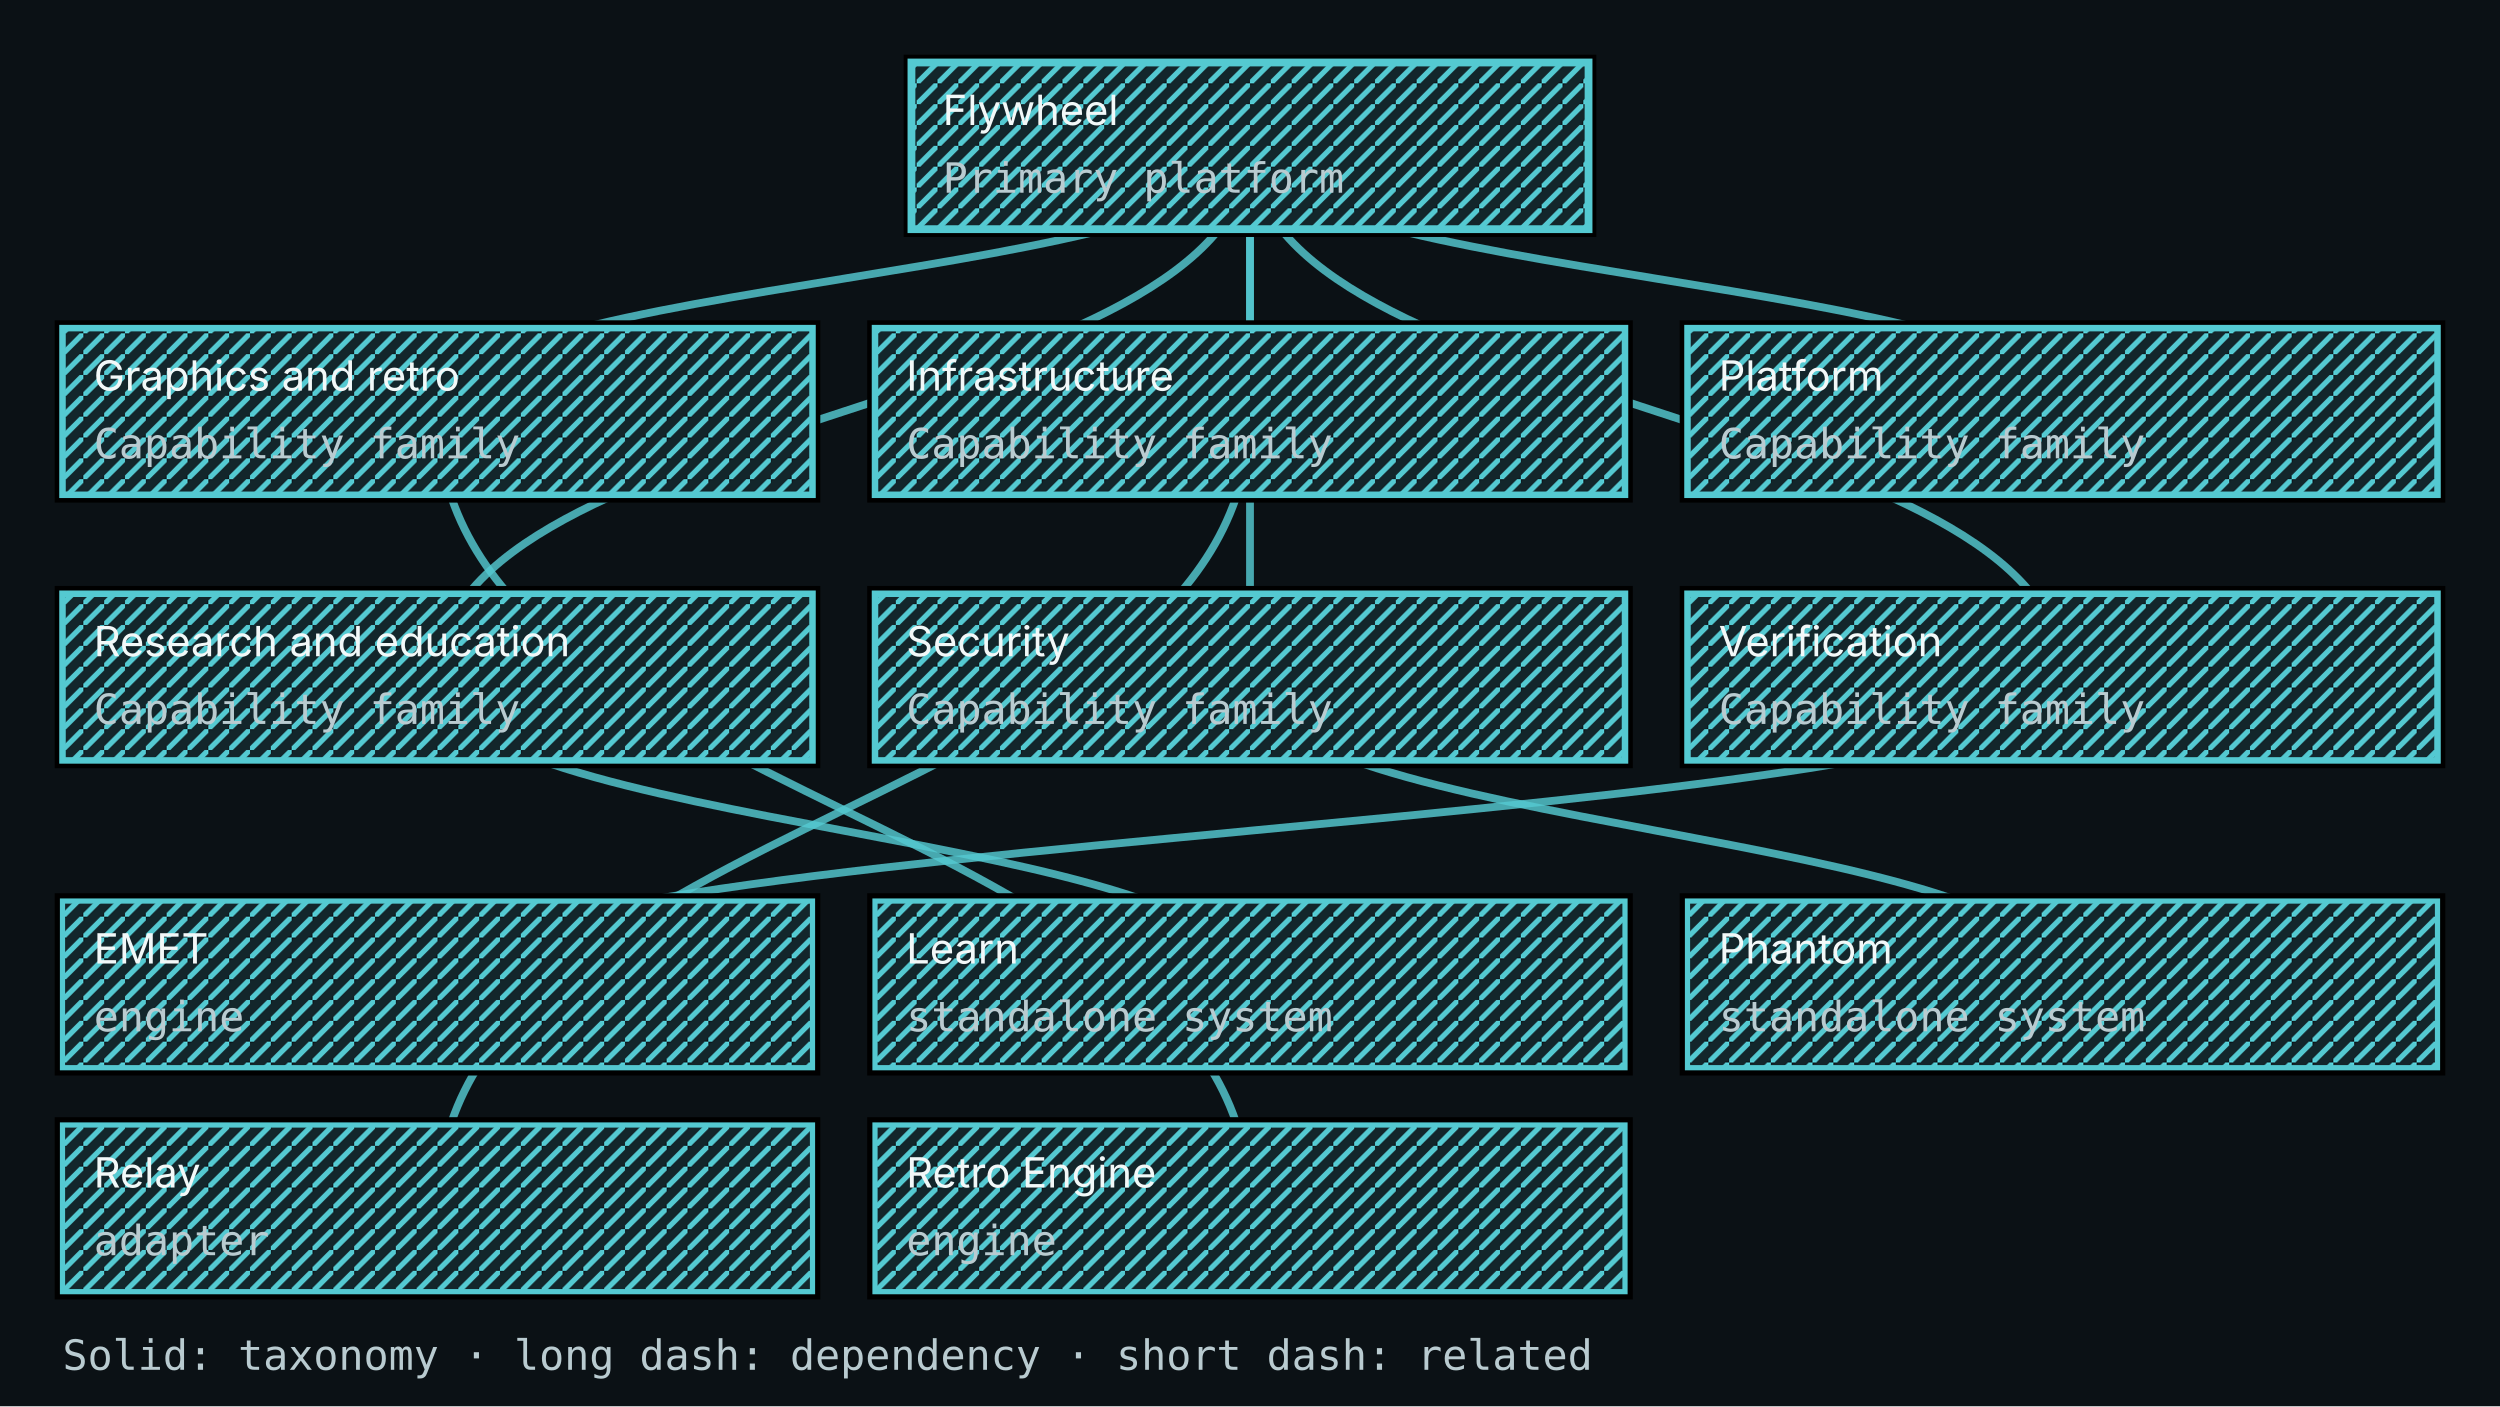
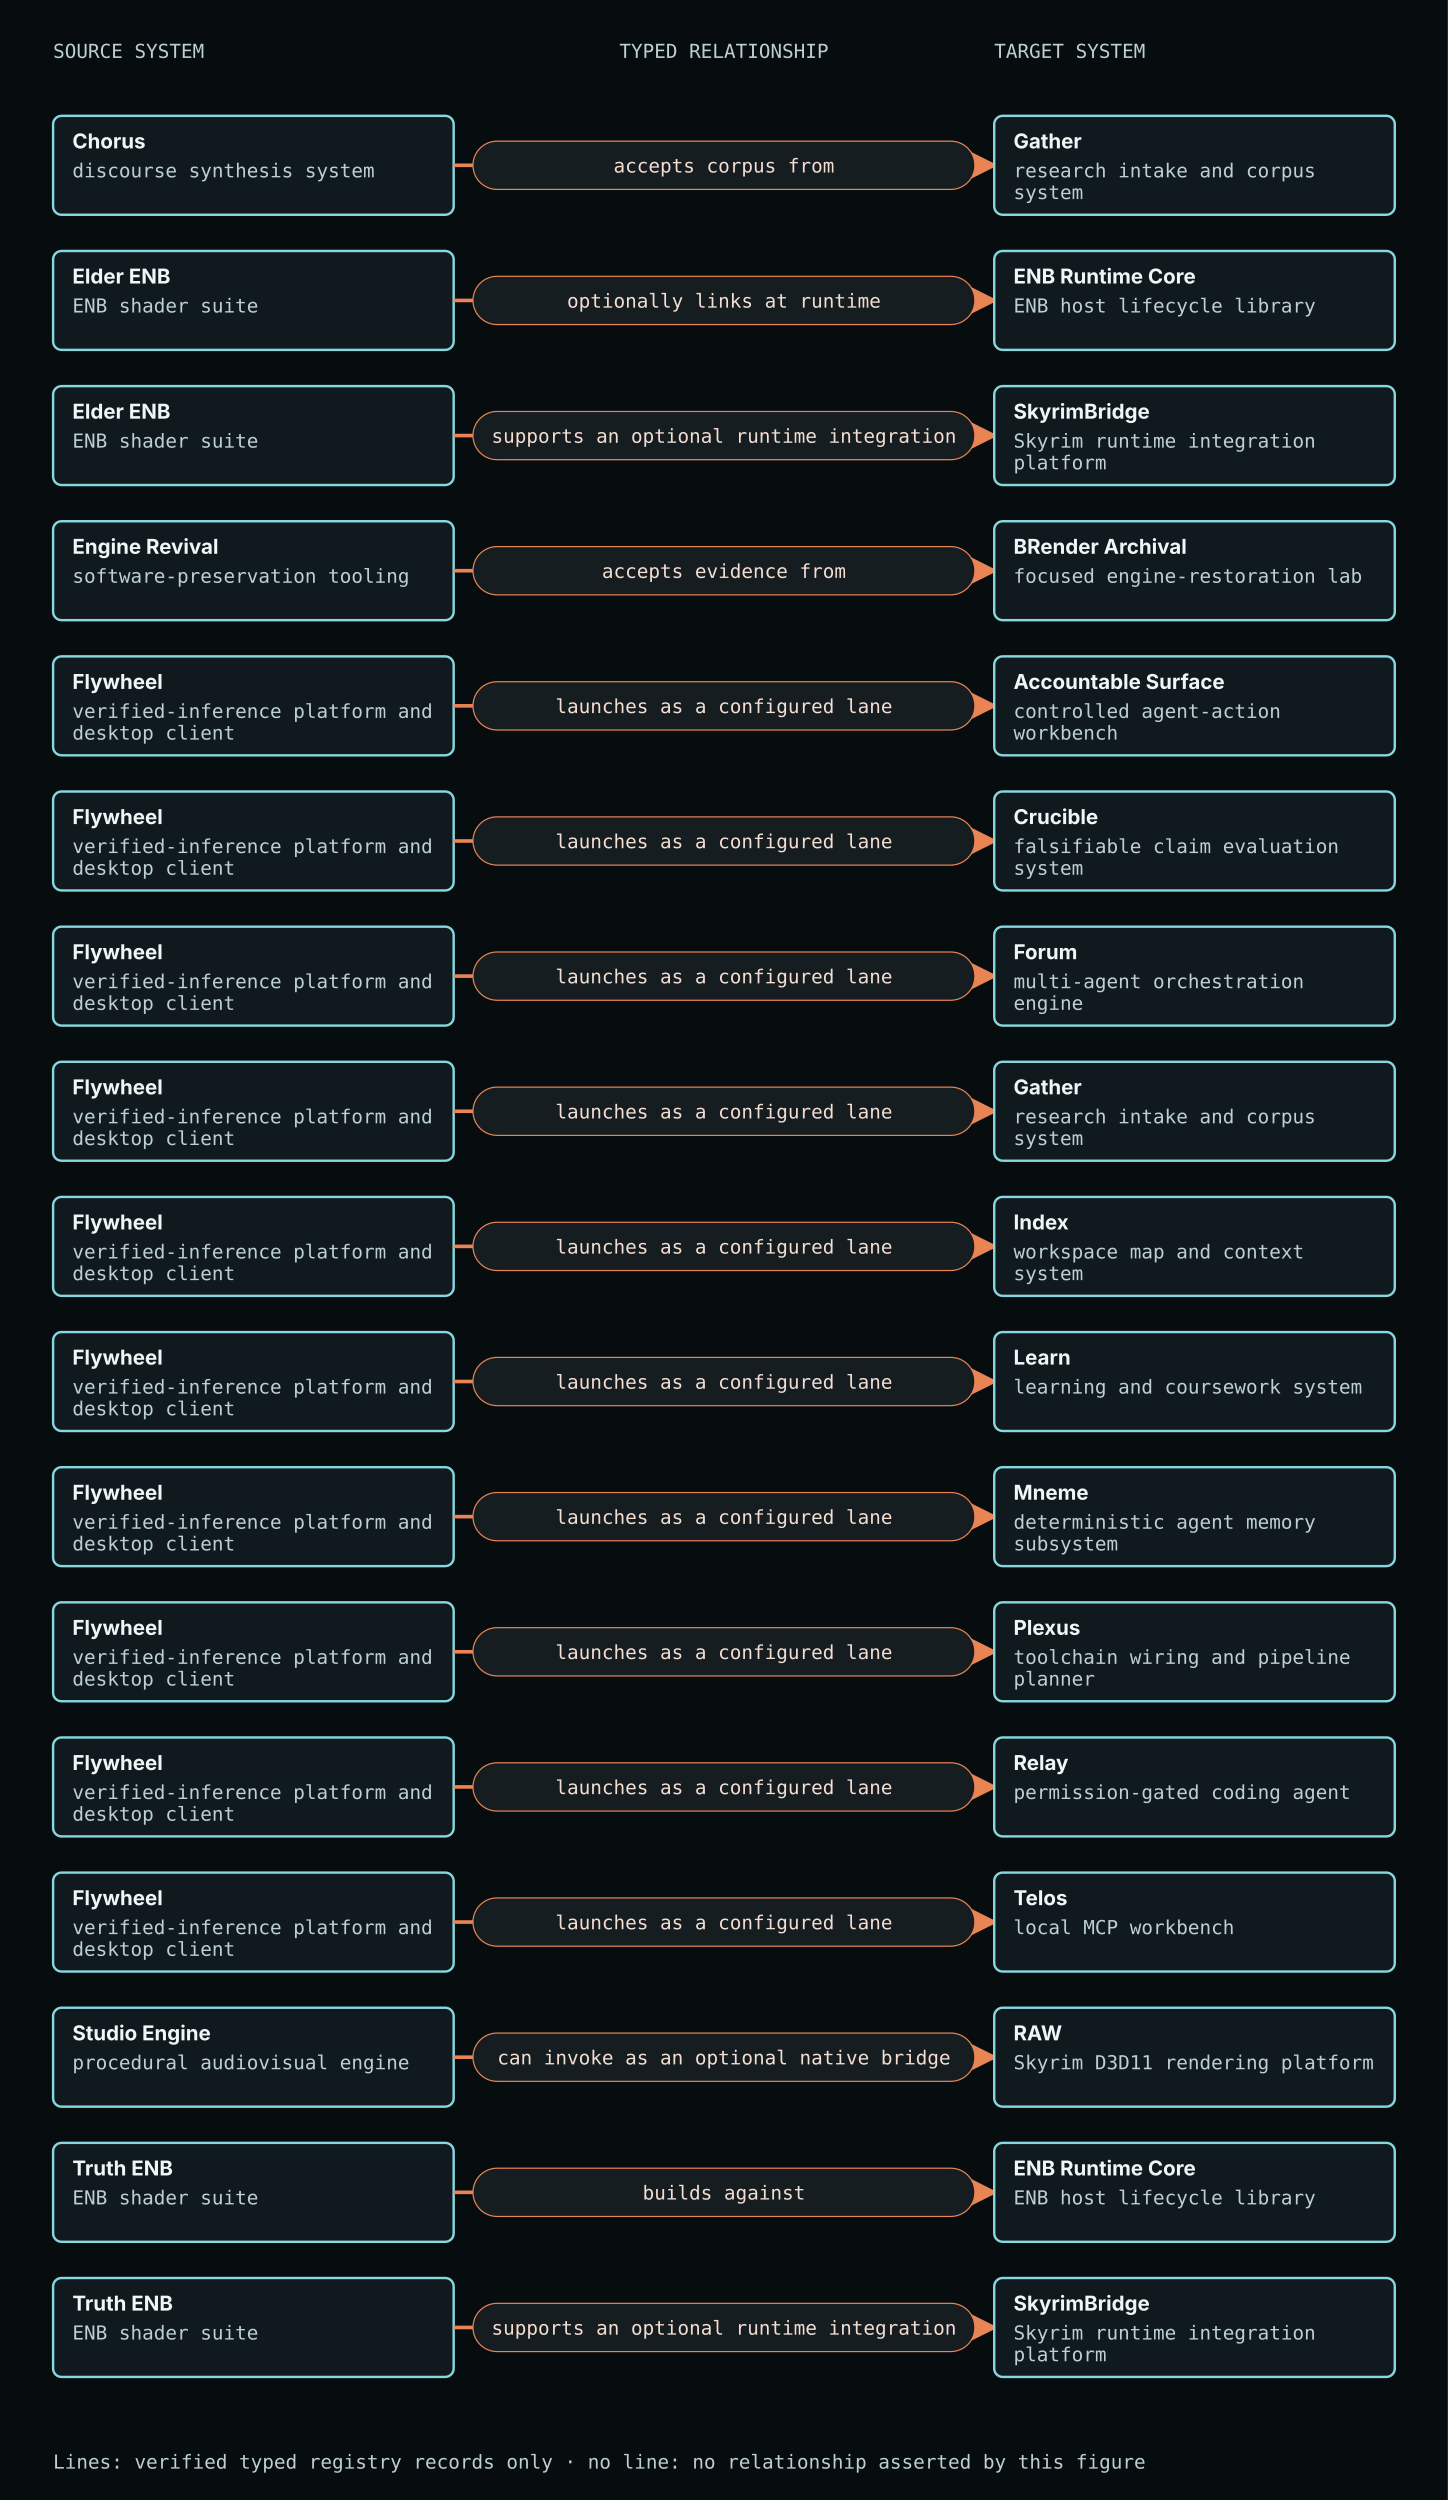
- <svg xmlns="http://www.w3.org/2000/svg" role="img" viewBox="0 0 960 540" aria-labelledby="system-capability-map-title system-capability-map-desc" data-figure-kind="relationship">
+ <svg xmlns="http://www.w3.org/2000/svg" role="img" width="1200" height="2072" viewBox="0 0 1200 2072" aria-labelledby="system-capability-map-title system-capability-map-desc" data-figure-kind="relationship">
  <defs>
-     <pattern id="system-capability-map-verified-pattern" width="8" height="8" patternUnits="userSpaceOnUse">
-       <rect width="8" height="8" fill="#13262b" />
-       <path d="M0 8L8 0" stroke="#54c9d1" stroke-width="2" />
-     </pattern>
-     <pattern id="system-capability-map-caution-pattern" width="10" height="10" patternUnits="userSpaceOnUse">
-       <rect width="10" height="10" fill="#291b18" />
-       <path d="M-2 10L10-2M4 12L12 4" stroke="#d47a5a" stroke-width="2" />
-     </pattern>
-     <pattern id="system-capability-map-unavailable-pattern" width="8" height="8" patternUnits="userSpaceOnUse">
-       <rect width="8" height="8" fill="#17252c" />
-       <circle cx="2" cy="2" r="1.2" fill="#9eb8bf" />
-     </pattern>
-     <marker id="system-capability-map-arrow" markerWidth="8" markerHeight="8" refX="7" refY="4" orient="auto" markerUnits="strokeWidth">
-       <path d="M0 0L8 4L0 8Z" fill="#9eb8bf" />
+     <marker id="system-capability-map-arrow" markerWidth="10" markerHeight="10" refX="9" refY="5" orient="auto">
+       <path d="M0 0L10 5L0 10Z" fill="#e98455" />
    </marker>
  </defs>
  <style>
-     text{font-family:"Hanken Grotesk",-apple-system,BlinkMacSystemFont,"Segoe UI",sans-serif;fill:#f2f8f8}
-     .mono{font-family:"Conso","JetBrains Mono",ui-monospace,"SFMono-Regular",monospace}
-     .muted{fill:#b9cbd0}.hairline{stroke:#36505a;stroke-width:1}.value{font-variant-numeric:tabular-nums}
-     [data-figure-point]:focus{outline:none}[data-figure-point]:focus-visible .focus-ring{stroke:#54c9d1;stroke-width:4;fill:none}
+     text{font-family:"Hanken Grotesk",-apple-system,BlinkMacSystemFont,"Segoe UI",sans-serif;fill:#eef6f6}
+     .mono{font-family:"Conso","JetBrains Mono",ui-monospace,"SFMono-Regular",monospace}.muted{fill:#bcd0d4}.relation-label{fill:#f4ddd1}
+     [data-figure-point]:focus{outline:none}[data-figure-point]:focus-visible .focus-ring{stroke:#f5f2e9;stroke-width:5}
  </style>
-   <rect width="960" height="540" fill="#0b1115" />
-   <path data-relationship-edge="true" data-edge-type="hierarchy" d="M168.00 158.00 C168.00 311.00 480.00 311.00 480.00 464.00" fill="none" stroke="#54c9d1" stroke-width="3" stroke-dasharray="none" marker-end="url(#system-capability-map-arrow)" opacity="0.82" aria-hidden="true" />
-   <path data-relationship-edge="true" data-edge-type="hierarchy" d="M480.00 158.00 C480.00 311.00 168.00 311.00 168.00 464.00" fill="none" stroke="#54c9d1" stroke-width="3" stroke-dasharray="none" marker-end="url(#system-capability-map-arrow)" opacity="0.82" aria-hidden="true" />
-   <path data-relationship-edge="true" data-edge-type="hierarchy" d="M168.00 260.00 C168.00 319.00 480.00 319.00 480.00 378.00" fill="none" stroke="#54c9d1" stroke-width="3" stroke-dasharray="none" marker-end="url(#system-capability-map-arrow)" opacity="0.82" aria-hidden="true" />
-   <path data-relationship-edge="true" data-edge-type="hierarchy" d="M480.00 260.00 C480.00 319.00 792.00 319.00 792.00 378.00" fill="none" stroke="#54c9d1" stroke-width="3" stroke-dasharray="none" marker-end="url(#system-capability-map-arrow)" opacity="0.82" aria-hidden="true" />
-   <path data-relationship-edge="true" data-edge-type="hierarchy" d="M792.00 260.00 C792.00 319.00 168.00 319.00 168.00 378.00" fill="none" stroke="#54c9d1" stroke-width="3" stroke-dasharray="none" marker-end="url(#system-capability-map-arrow)" opacity="0.82" aria-hidden="true" />
-   <path data-relationship-edge="true" data-edge-type="hierarchy" d="M480.00 56.00 C480.00 107.00 168.00 107.00 168.00 158.00" fill="none" stroke="#54c9d1" stroke-width="3" stroke-dasharray="none" marker-end="url(#system-capability-map-arrow)" opacity="0.82" aria-hidden="true" />
-   <path data-relationship-edge="true" data-edge-type="hierarchy" d="M480.00 56.00 C480.00 107.00 480.00 107.00 480.00 158.00" fill="none" stroke="#54c9d1" stroke-width="3" stroke-dasharray="none" marker-end="url(#system-capability-map-arrow)" opacity="0.82" aria-hidden="true" />
-   <path data-relationship-edge="true" data-edge-type="hierarchy" d="M480.00 56.00 C480.00 107.00 792.00 107.00 792.00 158.00" fill="none" stroke="#54c9d1" stroke-width="3" stroke-dasharray="none" marker-end="url(#system-capability-map-arrow)" opacity="0.82" aria-hidden="true" />
-   <path data-relationship-edge="true" data-edge-type="hierarchy" d="M480.00 56.00 C480.00 158.00 168.00 158.00 168.00 260.00" fill="none" stroke="#54c9d1" stroke-width="3" stroke-dasharray="none" marker-end="url(#system-capability-map-arrow)" opacity="0.82" aria-hidden="true" />
-   <path data-relationship-edge="true" data-edge-type="hierarchy" d="M480.00 56.00 C480.00 158.00 480.00 158.00 480.00 260.00" fill="none" stroke="#54c9d1" stroke-width="3" stroke-dasharray="none" marker-end="url(#system-capability-map-arrow)" opacity="0.82" aria-hidden="true" />
-   <path data-relationship-edge="true" data-edge-type="hierarchy" d="M480.00 56.00 C480.00 158.00 792.00 158.00 792.00 260.00" fill="none" stroke="#54c9d1" stroke-width="3" stroke-dasharray="none" marker-end="url(#system-capability-map-arrow)" opacity="0.82" aria-hidden="true" />
-   <g data-figure-point="true" data-figure-key="emet" data-status-label="engine" role="graphics-symbol" aria-label="EMET. engine." tabindex="-1">
-     <rect class="focus-ring" x="21" y="343" width="294" height="70" stroke="transparent" />
-     <rect x="24" y="346" width="288" height="64" fill="url(#system-capability-map-verified-pattern)" stroke="#54c9d1" stroke-width="2" stroke-dasharray="none" />
-     <text data-node-label="true" x="36" y="370" font-size="16">EMET</text>
-     <text data-node-label="true" x="36" y="396" class="mono muted" font-size="16">engine</text>
-   </g>
-   <g data-figure-point="true" data-figure-key="family:graphics-retro" data-status-label="Capability family" role="graphics-symbol" aria-label="Graphics and retro. Capability family." tabindex="-1">
-     <rect class="focus-ring" x="21" y="123" width="294" height="70" stroke="transparent" />
-     <rect x="24" y="126" width="288" height="64" fill="url(#system-capability-map-verified-pattern)" stroke="#54c9d1" stroke-width="2.5" stroke-dasharray="none" />
-     <text data-node-label="true" x="36" y="150" font-size="16">Graphics and retro</text>
-     <text data-node-label="true" x="36" y="176" class="mono muted" font-size="16">Capability family</text>
-   </g>
-   <g data-figure-point="true" data-figure-key="family:infrastructure" data-status-label="Capability family" role="graphics-symbol" aria-label="Infrastructure. Capability family." tabindex="-1">
-     <rect class="focus-ring" x="333" y="123" width="294" height="70" stroke="transparent" />
-     <rect x="336" y="126" width="288" height="64" fill="url(#system-capability-map-verified-pattern)" stroke="#54c9d1" stroke-width="2.5" stroke-dasharray="none" />
-     <text data-node-label="true" x="348" y="150" font-size="16">Infrastructure</text>
-     <text data-node-label="true" x="348" y="176" class="mono muted" font-size="16">Capability family</text>
-   </g>
-   <g data-figure-point="true" data-figure-key="family:platform" data-status-label="Capability family" role="graphics-symbol" aria-label="Platform. Capability family." tabindex="-1">
-     <rect class="focus-ring" x="645" y="123" width="294" height="70" stroke="transparent" />
-     <rect x="648" y="126" width="288" height="64" fill="url(#system-capability-map-verified-pattern)" stroke="#54c9d1" stroke-width="2.5" stroke-dasharray="none" />
-     <text data-node-label="true" x="660" y="150" font-size="16">Platform</text>
-     <text data-node-label="true" x="660" y="176" class="mono muted" font-size="16">Capability family</text>
-   </g>
-   <g data-figure-point="true" data-figure-key="family:research-education" data-status-label="Capability family" role="graphics-symbol" aria-label="Research and education. Capability family." tabindex="-1">
-     <rect class="focus-ring" x="21" y="225" width="294" height="70" stroke="transparent" />
-     <rect x="24" y="228" width="288" height="64" fill="url(#system-capability-map-verified-pattern)" stroke="#54c9d1" stroke-width="2.5" stroke-dasharray="none" />
-     <text data-node-label="true" x="36" y="252" font-size="16">Research and education</text>
-     <text data-node-label="true" x="36" y="278" class="mono muted" font-size="16">Capability family</text>
-   </g>
-   <g data-figure-point="true" data-figure-key="family:security" data-status-label="Capability family" role="graphics-symbol" aria-label="Security. Capability family." tabindex="-1">
-     <rect class="focus-ring" x="333" y="225" width="294" height="70" stroke="transparent" />
-     <rect x="336" y="228" width="288" height="64" fill="url(#system-capability-map-verified-pattern)" stroke="#54c9d1" stroke-width="2.5" stroke-dasharray="none" />
-     <text data-node-label="true" x="348" y="252" font-size="16">Security</text>
-     <text data-node-label="true" x="348" y="278" class="mono muted" font-size="16">Capability family</text>
-   </g>
-   <g data-figure-point="true" data-figure-key="family:verification" data-status-label="Capability family" role="graphics-symbol" aria-label="Verification. Capability family." tabindex="-1">
-     <rect class="focus-ring" x="645" y="225" width="294" height="70" stroke="transparent" />
-     <rect x="648" y="228" width="288" height="64" fill="url(#system-capability-map-verified-pattern)" stroke="#54c9d1" stroke-width="2.5" stroke-dasharray="none" />
-     <text data-node-label="true" x="660" y="252" font-size="16">Verification</text>
-     <text data-node-label="true" x="660" y="278" class="mono muted" font-size="16">Capability family</text>
-   </g>
-   <g data-figure-point="true" data-figure-key="flywheel" data-status-label="Primary platform" role="graphics-symbol" aria-label="Flywheel. Primary platform." tabindex="-1">
-     <rect class="focus-ring" x="347" y="21" width="266" height="70" stroke="transparent" />
-     <rect x="350" y="24" width="260" height="64" fill="url(#system-capability-map-verified-pattern)" stroke="#54c9d1" stroke-width="3" stroke-dasharray="none" />
-     <text data-node-label="true" x="362" y="48" font-size="16">Flywheel</text>
-     <text data-node-label="true" x="362" y="74" class="mono muted" font-size="16">Primary platform</text>
-   </g>
-   <g data-figure-point="true" data-figure-key="learn" data-status-label="standalone system" role="graphics-symbol" aria-label="Learn. standalone system." tabindex="-1">
-     <rect class="focus-ring" x="333" y="343" width="294" height="70" stroke="transparent" />
-     <rect x="336" y="346" width="288" height="64" fill="url(#system-capability-map-verified-pattern)" stroke="#54c9d1" stroke-width="2" stroke-dasharray="none" />
-     <text data-node-label="true" x="348" y="370" font-size="16">Learn</text>
-     <text data-node-label="true" x="348" y="396" class="mono muted" font-size="16">standalone system</text>
-   </g>
-   <g data-figure-point="true" data-figure-key="phantom" data-status-label="standalone system" role="graphics-symbol" aria-label="Phantom. standalone system." tabindex="-1">
-     <rect class="focus-ring" x="645" y="343" width="294" height="70" stroke="transparent" />
-     <rect x="648" y="346" width="288" height="64" fill="url(#system-capability-map-verified-pattern)" stroke="#54c9d1" stroke-width="2" stroke-dasharray="none" />
-     <text data-node-label="true" x="660" y="370" font-size="16">Phantom</text>
-     <text data-node-label="true" x="660" y="396" class="mono muted" font-size="16">standalone system</text>
-   </g>
-   <g data-figure-point="true" data-figure-key="relay" data-status-label="adapter" role="graphics-symbol" aria-label="Relay. adapter." tabindex="-1">
-     <rect class="focus-ring" x="21" y="429" width="294" height="70" stroke="transparent" />
-     <rect x="24" y="432" width="288" height="64" fill="url(#system-capability-map-verified-pattern)" stroke="#54c9d1" stroke-width="2" stroke-dasharray="none" />
-     <text data-node-label="true" x="36" y="456" font-size="16">Relay</text>
-     <text data-node-label="true" x="36" y="482" class="mono muted" font-size="16">adapter</text>
-   </g>
-   <g data-figure-point="true" data-figure-key="retro-engine" data-status-label="engine" role="graphics-symbol" aria-label="Retro Engine. engine." tabindex="-1">
-     <rect class="focus-ring" x="333" y="429" width="294" height="70" stroke="transparent" />
-     <rect x="336" y="432" width="288" height="64" fill="url(#system-capability-map-verified-pattern)" stroke="#54c9d1" stroke-width="2" stroke-dasharray="none" />
-     <text data-node-label="true" x="348" y="456" font-size="16">Retro Engine</text>
-     <text data-node-label="true" x="348" y="482" class="mono muted" font-size="16">engine</text>
-   </g>
-   <text x="24" y="526" class="mono muted" font-size="16">Solid: taxonomy · long dash: dependency · short dash: related</text>
+   <rect width="1200" height="2072" fill="#070c0f" />
+   <text x="44" y="48" class="mono muted" font-size="16">SOURCE SYSTEM</text>
+   <text x="600" y="48" text-anchor="middle" class="mono muted" font-size="16">TYPED RELATIONSHIP</text>
+   <text x="824" y="48" class="mono muted" font-size="16">TARGET SYSTEM</text>
+   <g data-figure-point="true" data-figure-key="chorus" data-node-instance="source-0" role="graphics-symbol" aria-label="Chorus. discourse synthesis system." tabindex="0">
+     <rect class="focus-ring" x="40" y="92" width="340" height="90" rx="10" fill="none" stroke="transparent" />
+     <rect x="44" y="96" width="332" height="82" rx="7" fill="#10191e" stroke="#87d7df" stroke-width="2" />
+     <text x="60" y="123" font-size="17" font-weight="700">Chorus</text>
+     <text x="60" y="147" class="mono muted" font-size="16">discourse synthesis system</text>
+   </g>
+   <path data-relationship-edge="true" data-edge-type="accepts-corpus-from" d="M376 137 H824" fill="none" stroke="#e98455" stroke-width="3" marker-end="url(#system-capability-map-arrow)">
+     </path>
+   <rect x="392" y="117" width="416" height="40" rx="20" fill="#151d21" stroke="#e98455" />
+   <text x="600" y="143" text-anchor="middle" class="mono relation-label" font-size="16">accepts corpus from</text>
+   <g data-figure-point="true" data-figure-key="gather" data-node-instance="target-0" role="graphics-symbol" aria-label="Gather. research intake and corpus system." tabindex="0">
+     <rect class="focus-ring" x="820" y="92" width="340" height="90" rx="10" fill="none" stroke="transparent" />
+     <rect x="824" y="96" width="332" height="82" rx="7" fill="#10191e" stroke="#87d7df" stroke-width="2" />
+     <text x="840" y="123" font-size="17" font-weight="700">Gather</text>
+     <text x="840" y="147" class="mono muted" font-size="16">research intake and corpus</text>
+     <text x="840" y="165" class="mono muted" font-size="16">system</text>
+   </g>
+   <g data-figure-point="true" data-figure-key="elder-enb" data-node-instance="source-1" role="graphics-symbol" aria-label="Elder ENB. ENB shader suite." tabindex="0">
+     <rect class="focus-ring" x="40" y="204" width="340" height="90" rx="10" fill="none" stroke="transparent" />
+     <rect x="44" y="208" width="332" height="82" rx="7" fill="#10191e" stroke="#87d7df" stroke-width="2" />
+     <text x="60" y="235" font-size="17" font-weight="700">Elder ENB</text>
+     <text x="60" y="259" class="mono muted" font-size="16">ENB shader suite</text>
+   </g>
+   <path data-relationship-edge="true" data-edge-type="optional-native-runtime-dependency" d="M376 249 H824" fill="none" stroke="#e98455" stroke-width="3" marker-end="url(#system-capability-map-arrow)">
+     </path>
+   <rect x="392" y="229" width="416" height="40" rx="20" fill="#151d21" stroke="#e98455" />
+   <text x="600" y="255" text-anchor="middle" class="mono relation-label" font-size="16">optionally links at runtime</text>
+   <g data-figure-point="true" data-figure-key="enb-runtime-core" data-node-instance="target-1" role="graphics-symbol" aria-label="ENB Runtime Core. ENB host lifecycle library." tabindex="0">
+     <rect class="focus-ring" x="820" y="204" width="340" height="90" rx="10" fill="none" stroke="transparent" />
+     <rect x="824" y="208" width="332" height="82" rx="7" fill="#10191e" stroke="#87d7df" stroke-width="2" />
+     <text x="840" y="235" font-size="17" font-weight="700">ENB Runtime Core</text>
+     <text x="840" y="259" class="mono muted" font-size="16">ENB host lifecycle library</text>
+   </g>
+   <g data-figure-point="true" data-figure-key="elder-enb" data-node-instance="source-2" role="graphics-symbol" aria-label="Elder ENB. ENB shader suite." tabindex="0">
+     <rect class="focus-ring" x="40" y="316" width="340" height="90" rx="10" fill="none" stroke="transparent" />
+     <rect x="44" y="320" width="332" height="82" rx="7" fill="#10191e" stroke="#87d7df" stroke-width="2" />
+     <text x="60" y="347" font-size="17" font-weight="700">Elder ENB</text>
+     <text x="60" y="371" class="mono muted" font-size="16">ENB shader suite</text>
+   </g>
+   <path data-relationship-edge="true" data-edge-type="optional-runtime-integration" d="M376 361 H824" fill="none" stroke="#e98455" stroke-width="3" marker-end="url(#system-capability-map-arrow)">
+     </path>
+   <rect x="392" y="341" width="416" height="40" rx="20" fill="#151d21" stroke="#e98455" />
+   <text x="600" y="367" text-anchor="middle" class="mono relation-label" font-size="16">supports an optional runtime integration</text>
+   <g data-figure-point="true" data-figure-key="skyrimbridge" data-node-instance="target-2" role="graphics-symbol" aria-label="SkyrimBridge. Skyrim runtime integration platform." tabindex="0">
+     <rect class="focus-ring" x="820" y="316" width="340" height="90" rx="10" fill="none" stroke="transparent" />
+     <rect x="824" y="320" width="332" height="82" rx="7" fill="#10191e" stroke="#87d7df" stroke-width="2" />
+     <text x="840" y="347" font-size="17" font-weight="700">SkyrimBridge</text>
+     <text x="840" y="371" class="mono muted" font-size="16">Skyrim runtime integration</text>
+     <text x="840" y="389" class="mono muted" font-size="16">platform</text>
+   </g>
+   <g data-figure-point="true" data-figure-key="engine-revival" data-node-instance="source-3" role="graphics-symbol" aria-label="Engine Revival. software-preservation tooling." tabindex="0">
+     <rect class="focus-ring" x="40" y="428" width="340" height="90" rx="10" fill="none" stroke="transparent" />
+     <rect x="44" y="432" width="332" height="82" rx="7" fill="#10191e" stroke="#87d7df" stroke-width="2" />
+     <text x="60" y="459" font-size="17" font-weight="700">Engine Revival</text>
+     <text x="60" y="483" class="mono muted" font-size="16">software-preservation tooling</text>
+   </g>
+   <path data-relationship-edge="true" data-edge-type="accepts-evidence-from" d="M376 473 H824" fill="none" stroke="#e98455" stroke-width="3" marker-end="url(#system-capability-map-arrow)">
+     </path>
+   <rect x="392" y="453" width="416" height="40" rx="20" fill="#151d21" stroke="#e98455" />
+   <text x="600" y="479" text-anchor="middle" class="mono relation-label" font-size="16">accepts evidence from</text>
+   <g data-figure-point="true" data-figure-key="brender-archival" data-node-instance="target-3" role="graphics-symbol" aria-label="BRender Archival. focused engine-restoration lab." tabindex="0">
+     <rect class="focus-ring" x="820" y="428" width="340" height="90" rx="10" fill="none" stroke="transparent" />
+     <rect x="824" y="432" width="332" height="82" rx="7" fill="#10191e" stroke="#87d7df" stroke-width="2" />
+     <text x="840" y="459" font-size="17" font-weight="700">BRender Archival</text>
+     <text x="840" y="483" class="mono muted" font-size="16">focused engine-restoration lab</text>
+   </g>
+   <g data-figure-point="true" data-figure-key="flywheel" data-node-instance="source-4" role="graphics-symbol" aria-label="Flywheel. verified-inference platform and desktop client." tabindex="0">
+     <rect class="focus-ring" x="40" y="540" width="340" height="90" rx="10" fill="none" stroke="transparent" />
+     <rect x="44" y="544" width="332" height="82" rx="7" fill="#10191e" stroke="#87d7df" stroke-width="2" />
+     <text x="60" y="571" font-size="17" font-weight="700">Flywheel</text>
+     <text x="60" y="595" class="mono muted" font-size="16">verified-inference platform and</text>
+     <text x="60" y="613" class="mono muted" font-size="16">desktop client</text>
+   </g>
+   <path data-relationship-edge="true" data-edge-type="integrates-lane" d="M376 585 H824" fill="none" stroke="#e98455" stroke-width="3" marker-end="url(#system-capability-map-arrow)">
+     </path>
+   <rect x="392" y="565" width="416" height="40" rx="20" fill="#151d21" stroke="#e98455" />
+   <text x="600" y="591" text-anchor="middle" class="mono relation-label" font-size="16">launches as a configured lane</text>
+   <g data-figure-point="true" data-figure-key="accountable-surface" data-node-instance="target-4" role="graphics-symbol" aria-label="Accountable Surface. controlled agent-action workbench." tabindex="0">
+     <rect class="focus-ring" x="820" y="540" width="340" height="90" rx="10" fill="none" stroke="transparent" />
+     <rect x="824" y="544" width="332" height="82" rx="7" fill="#10191e" stroke="#87d7df" stroke-width="2" />
+     <text x="840" y="571" font-size="17" font-weight="700">Accountable Surface</text>
+     <text x="840" y="595" class="mono muted" font-size="16">controlled agent-action</text>
+     <text x="840" y="613" class="mono muted" font-size="16">workbench</text>
+   </g>
+   <g data-figure-point="true" data-figure-key="flywheel" data-node-instance="source-5" role="graphics-symbol" aria-label="Flywheel. verified-inference platform and desktop client." tabindex="0">
+     <rect class="focus-ring" x="40" y="652" width="340" height="90" rx="10" fill="none" stroke="transparent" />
+     <rect x="44" y="656" width="332" height="82" rx="7" fill="#10191e" stroke="#87d7df" stroke-width="2" />
+     <text x="60" y="683" font-size="17" font-weight="700">Flywheel</text>
+     <text x="60" y="707" class="mono muted" font-size="16">verified-inference platform and</text>
+     <text x="60" y="725" class="mono muted" font-size="16">desktop client</text>
+   </g>
+   <path data-relationship-edge="true" data-edge-type="integrates-lane" d="M376 697 H824" fill="none" stroke="#e98455" stroke-width="3" marker-end="url(#system-capability-map-arrow)">
+     </path>
+   <rect x="392" y="677" width="416" height="40" rx="20" fill="#151d21" stroke="#e98455" />
+   <text x="600" y="703" text-anchor="middle" class="mono relation-label" font-size="16">launches as a configured lane</text>
+   <g data-figure-point="true" data-figure-key="crucible" data-node-instance="target-5" role="graphics-symbol" aria-label="Crucible. falsifiable claim evaluation system." tabindex="0">
+     <rect class="focus-ring" x="820" y="652" width="340" height="90" rx="10" fill="none" stroke="transparent" />
+     <rect x="824" y="656" width="332" height="82" rx="7" fill="#10191e" stroke="#87d7df" stroke-width="2" />
+     <text x="840" y="683" font-size="17" font-weight="700">Crucible</text>
+     <text x="840" y="707" class="mono muted" font-size="16">falsifiable claim evaluation</text>
+     <text x="840" y="725" class="mono muted" font-size="16">system</text>
+   </g>
+   <g data-figure-point="true" data-figure-key="flywheel" data-node-instance="source-6" role="graphics-symbol" aria-label="Flywheel. verified-inference platform and desktop client." tabindex="0">
+     <rect class="focus-ring" x="40" y="764" width="340" height="90" rx="10" fill="none" stroke="transparent" />
+     <rect x="44" y="768" width="332" height="82" rx="7" fill="#10191e" stroke="#87d7df" stroke-width="2" />
+     <text x="60" y="795" font-size="17" font-weight="700">Flywheel</text>
+     <text x="60" y="819" class="mono muted" font-size="16">verified-inference platform and</text>
+     <text x="60" y="837" class="mono muted" font-size="16">desktop client</text>
+   </g>
+   <path data-relationship-edge="true" data-edge-type="integrates-lane" d="M376 809 H824" fill="none" stroke="#e98455" stroke-width="3" marker-end="url(#system-capability-map-arrow)">
+     </path>
+   <rect x="392" y="789" width="416" height="40" rx="20" fill="#151d21" stroke="#e98455" />
+   <text x="600" y="815" text-anchor="middle" class="mono relation-label" font-size="16">launches as a configured lane</text>
+   <g data-figure-point="true" data-figure-key="forum" data-node-instance="target-6" role="graphics-symbol" aria-label="Forum. multi-agent orchestration engine." tabindex="0">
+     <rect class="focus-ring" x="820" y="764" width="340" height="90" rx="10" fill="none" stroke="transparent" />
+     <rect x="824" y="768" width="332" height="82" rx="7" fill="#10191e" stroke="#87d7df" stroke-width="2" />
+     <text x="840" y="795" font-size="17" font-weight="700">Forum</text>
+     <text x="840" y="819" class="mono muted" font-size="16">multi-agent orchestration</text>
+     <text x="840" y="837" class="mono muted" font-size="16">engine</text>
+   </g>
+   <g data-figure-point="true" data-figure-key="flywheel" data-node-instance="source-7" role="graphics-symbol" aria-label="Flywheel. verified-inference platform and desktop client." tabindex="0">
+     <rect class="focus-ring" x="40" y="876" width="340" height="90" rx="10" fill="none" stroke="transparent" />
+     <rect x="44" y="880" width="332" height="82" rx="7" fill="#10191e" stroke="#87d7df" stroke-width="2" />
+     <text x="60" y="907" font-size="17" font-weight="700">Flywheel</text>
+     <text x="60" y="931" class="mono muted" font-size="16">verified-inference platform and</text>
+     <text x="60" y="949" class="mono muted" font-size="16">desktop client</text>
+   </g>
+   <path data-relationship-edge="true" data-edge-type="integrates-lane" d="M376 921 H824" fill="none" stroke="#e98455" stroke-width="3" marker-end="url(#system-capability-map-arrow)">
+     </path>
+   <rect x="392" y="901" width="416" height="40" rx="20" fill="#151d21" stroke="#e98455" />
+   <text x="600" y="927" text-anchor="middle" class="mono relation-label" font-size="16">launches as a configured lane</text>
+   <g data-figure-point="true" data-figure-key="gather" data-node-instance="target-7" role="graphics-symbol" aria-label="Gather. research intake and corpus system." tabindex="0">
+     <rect class="focus-ring" x="820" y="876" width="340" height="90" rx="10" fill="none" stroke="transparent" />
+     <rect x="824" y="880" width="332" height="82" rx="7" fill="#10191e" stroke="#87d7df" stroke-width="2" />
+     <text x="840" y="907" font-size="17" font-weight="700">Gather</text>
+     <text x="840" y="931" class="mono muted" font-size="16">research intake and corpus</text>
+     <text x="840" y="949" class="mono muted" font-size="16">system</text>
+   </g>
+   <g data-figure-point="true" data-figure-key="flywheel" data-node-instance="source-8" role="graphics-symbol" aria-label="Flywheel. verified-inference platform and desktop client." tabindex="0">
+     <rect class="focus-ring" x="40" y="988" width="340" height="90" rx="10" fill="none" stroke="transparent" />
+     <rect x="44" y="992" width="332" height="82" rx="7" fill="#10191e" stroke="#87d7df" stroke-width="2" />
+     <text x="60" y="1019" font-size="17" font-weight="700">Flywheel</text>
+     <text x="60" y="1043" class="mono muted" font-size="16">verified-inference platform and</text>
+     <text x="60" y="1061" class="mono muted" font-size="16">desktop client</text>
+   </g>
+   <path data-relationship-edge="true" data-edge-type="integrates-lane" d="M376 1033 H824" fill="none" stroke="#e98455" stroke-width="3" marker-end="url(#system-capability-map-arrow)">
+     </path>
+   <rect x="392" y="1013" width="416" height="40" rx="20" fill="#151d21" stroke="#e98455" />
+   <text x="600" y="1039" text-anchor="middle" class="mono relation-label" font-size="16">launches as a configured lane</text>
+   <g data-figure-point="true" data-figure-key="index" data-node-instance="target-8" role="graphics-symbol" aria-label="Index. workspace map and context system." tabindex="0">
+     <rect class="focus-ring" x="820" y="988" width="340" height="90" rx="10" fill="none" stroke="transparent" />
+     <rect x="824" y="992" width="332" height="82" rx="7" fill="#10191e" stroke="#87d7df" stroke-width="2" />
+     <text x="840" y="1019" font-size="17" font-weight="700">Index</text>
+     <text x="840" y="1043" class="mono muted" font-size="16">workspace map and context</text>
+     <text x="840" y="1061" class="mono muted" font-size="16">system</text>
+   </g>
+   <g data-figure-point="true" data-figure-key="flywheel" data-node-instance="source-9" role="graphics-symbol" aria-label="Flywheel. verified-inference platform and desktop client." tabindex="0">
+     <rect class="focus-ring" x="40" y="1100" width="340" height="90" rx="10" fill="none" stroke="transparent" />
+     <rect x="44" y="1104" width="332" height="82" rx="7" fill="#10191e" stroke="#87d7df" stroke-width="2" />
+     <text x="60" y="1131" font-size="17" font-weight="700">Flywheel</text>
+     <text x="60" y="1155" class="mono muted" font-size="16">verified-inference platform and</text>
+     <text x="60" y="1173" class="mono muted" font-size="16">desktop client</text>
+   </g>
+   <path data-relationship-edge="true" data-edge-type="integrates-lane" d="M376 1145 H824" fill="none" stroke="#e98455" stroke-width="3" marker-end="url(#system-capability-map-arrow)">
+     </path>
+   <rect x="392" y="1125" width="416" height="40" rx="20" fill="#151d21" stroke="#e98455" />
+   <text x="600" y="1151" text-anchor="middle" class="mono relation-label" font-size="16">launches as a configured lane</text>
+   <g data-figure-point="true" data-figure-key="learn" data-node-instance="target-9" role="graphics-symbol" aria-label="Learn. learning and coursework system." tabindex="0">
+     <rect class="focus-ring" x="820" y="1100" width="340" height="90" rx="10" fill="none" stroke="transparent" />
+     <rect x="824" y="1104" width="332" height="82" rx="7" fill="#10191e" stroke="#87d7df" stroke-width="2" />
+     <text x="840" y="1131" font-size="17" font-weight="700">Learn</text>
+     <text x="840" y="1155" class="mono muted" font-size="16">learning and coursework system</text>
+   </g>
+   <g data-figure-point="true" data-figure-key="flywheel" data-node-instance="source-10" role="graphics-symbol" aria-label="Flywheel. verified-inference platform and desktop client." tabindex="0">
+     <rect class="focus-ring" x="40" y="1212" width="340" height="90" rx="10" fill="none" stroke="transparent" />
+     <rect x="44" y="1216" width="332" height="82" rx="7" fill="#10191e" stroke="#87d7df" stroke-width="2" />
+     <text x="60" y="1243" font-size="17" font-weight="700">Flywheel</text>
+     <text x="60" y="1267" class="mono muted" font-size="16">verified-inference platform and</text>
+     <text x="60" y="1285" class="mono muted" font-size="16">desktop client</text>
+   </g>
+   <path data-relationship-edge="true" data-edge-type="integrates-lane" d="M376 1257 H824" fill="none" stroke="#e98455" stroke-width="3" marker-end="url(#system-capability-map-arrow)">
+     </path>
+   <rect x="392" y="1237" width="416" height="40" rx="20" fill="#151d21" stroke="#e98455" />
+   <text x="600" y="1263" text-anchor="middle" class="mono relation-label" font-size="16">launches as a configured lane</text>
+   <g data-figure-point="true" data-figure-key="mneme" data-node-instance="target-10" role="graphics-symbol" aria-label="Mneme. deterministic agent memory subsystem." tabindex="0">
+     <rect class="focus-ring" x="820" y="1212" width="340" height="90" rx="10" fill="none" stroke="transparent" />
+     <rect x="824" y="1216" width="332" height="82" rx="7" fill="#10191e" stroke="#87d7df" stroke-width="2" />
+     <text x="840" y="1243" font-size="17" font-weight="700">Mneme</text>
+     <text x="840" y="1267" class="mono muted" font-size="16">deterministic agent memory</text>
+     <text x="840" y="1285" class="mono muted" font-size="16">subsystem</text>
+   </g>
+   <g data-figure-point="true" data-figure-key="flywheel" data-node-instance="source-11" role="graphics-symbol" aria-label="Flywheel. verified-inference platform and desktop client." tabindex="0">
+     <rect class="focus-ring" x="40" y="1324" width="340" height="90" rx="10" fill="none" stroke="transparent" />
+     <rect x="44" y="1328" width="332" height="82" rx="7" fill="#10191e" stroke="#87d7df" stroke-width="2" />
+     <text x="60" y="1355" font-size="17" font-weight="700">Flywheel</text>
+     <text x="60" y="1379" class="mono muted" font-size="16">verified-inference platform and</text>
+     <text x="60" y="1397" class="mono muted" font-size="16">desktop client</text>
+   </g>
+   <path data-relationship-edge="true" data-edge-type="integrates-lane" d="M376 1369 H824" fill="none" stroke="#e98455" stroke-width="3" marker-end="url(#system-capability-map-arrow)">
+     </path>
+   <rect x="392" y="1349" width="416" height="40" rx="20" fill="#151d21" stroke="#e98455" />
+   <text x="600" y="1375" text-anchor="middle" class="mono relation-label" font-size="16">launches as a configured lane</text>
+   <g data-figure-point="true" data-figure-key="plexus" data-node-instance="target-11" role="graphics-symbol" aria-label="Plexus. toolchain wiring and pipeline planner." tabindex="0">
+     <rect class="focus-ring" x="820" y="1324" width="340" height="90" rx="10" fill="none" stroke="transparent" />
+     <rect x="824" y="1328" width="332" height="82" rx="7" fill="#10191e" stroke="#87d7df" stroke-width="2" />
+     <text x="840" y="1355" font-size="17" font-weight="700">Plexus</text>
+     <text x="840" y="1379" class="mono muted" font-size="16">toolchain wiring and pipeline</text>
+     <text x="840" y="1397" class="mono muted" font-size="16">planner</text>
+   </g>
+   <g data-figure-point="true" data-figure-key="flywheel" data-node-instance="source-12" role="graphics-symbol" aria-label="Flywheel. verified-inference platform and desktop client." tabindex="0">
+     <rect class="focus-ring" x="40" y="1436" width="340" height="90" rx="10" fill="none" stroke="transparent" />
+     <rect x="44" y="1440" width="332" height="82" rx="7" fill="#10191e" stroke="#87d7df" stroke-width="2" />
+     <text x="60" y="1467" font-size="17" font-weight="700">Flywheel</text>
+     <text x="60" y="1491" class="mono muted" font-size="16">verified-inference platform and</text>
+     <text x="60" y="1509" class="mono muted" font-size="16">desktop client</text>
+   </g>
+   <path data-relationship-edge="true" data-edge-type="integrates-lane" d="M376 1481 H824" fill="none" stroke="#e98455" stroke-width="3" marker-end="url(#system-capability-map-arrow)">
+     </path>
+   <rect x="392" y="1461" width="416" height="40" rx="20" fill="#151d21" stroke="#e98455" />
+   <text x="600" y="1487" text-anchor="middle" class="mono relation-label" font-size="16">launches as a configured lane</text>
+   <g data-figure-point="true" data-figure-key="relay" data-node-instance="target-12" role="graphics-symbol" aria-label="Relay. permission-gated coding agent." tabindex="0">
+     <rect class="focus-ring" x="820" y="1436" width="340" height="90" rx="10" fill="none" stroke="transparent" />
+     <rect x="824" y="1440" width="332" height="82" rx="7" fill="#10191e" stroke="#87d7df" stroke-width="2" />
+     <text x="840" y="1467" font-size="17" font-weight="700">Relay</text>
+     <text x="840" y="1491" class="mono muted" font-size="16">permission-gated coding agent</text>
+   </g>
+   <g data-figure-point="true" data-figure-key="flywheel" data-node-instance="source-13" role="graphics-symbol" aria-label="Flywheel. verified-inference platform and desktop client." tabindex="0">
+     <rect class="focus-ring" x="40" y="1548" width="340" height="90" rx="10" fill="none" stroke="transparent" />
+     <rect x="44" y="1552" width="332" height="82" rx="7" fill="#10191e" stroke="#87d7df" stroke-width="2" />
+     <text x="60" y="1579" font-size="17" font-weight="700">Flywheel</text>
+     <text x="60" y="1603" class="mono muted" font-size="16">verified-inference platform and</text>
+     <text x="60" y="1621" class="mono muted" font-size="16">desktop client</text>
+   </g>
+   <path data-relationship-edge="true" data-edge-type="integrates-lane" d="M376 1593 H824" fill="none" stroke="#e98455" stroke-width="3" marker-end="url(#system-capability-map-arrow)">
+     </path>
+   <rect x="392" y="1573" width="416" height="40" rx="20" fill="#151d21" stroke="#e98455" />
+   <text x="600" y="1599" text-anchor="middle" class="mono relation-label" font-size="16">launches as a configured lane</text>
+   <g data-figure-point="true" data-figure-key="telos" data-node-instance="target-13" role="graphics-symbol" aria-label="Telos. local MCP workbench." tabindex="0">
+     <rect class="focus-ring" x="820" y="1548" width="340" height="90" rx="10" fill="none" stroke="transparent" />
+     <rect x="824" y="1552" width="332" height="82" rx="7" fill="#10191e" stroke="#87d7df" stroke-width="2" />
+     <text x="840" y="1579" font-size="17" font-weight="700">Telos</text>
+     <text x="840" y="1603" class="mono muted" font-size="16">local MCP workbench</text>
+   </g>
+   <g data-figure-point="true" data-figure-key="studio-engine" data-node-instance="source-14" role="graphics-symbol" aria-label="Studio Engine. procedural audiovisual engine." tabindex="0">
+     <rect class="focus-ring" x="40" y="1660" width="340" height="90" rx="10" fill="none" stroke="transparent" />
+     <rect x="44" y="1664" width="332" height="82" rx="7" fill="#10191e" stroke="#87d7df" stroke-width="2" />
+     <text x="60" y="1691" font-size="17" font-weight="700">Studio Engine</text>
+     <text x="60" y="1715" class="mono muted" font-size="16">procedural audiovisual engine</text>
+   </g>
+   <path data-relationship-edge="true" data-edge-type="optional-native-render-bridge" d="M376 1705 H824" fill="none" stroke="#e98455" stroke-width="3" marker-end="url(#system-capability-map-arrow)">
+     </path>
+   <rect x="392" y="1685" width="416" height="40" rx="20" fill="#151d21" stroke="#e98455" />
+   <text x="600" y="1711" text-anchor="middle" class="mono relation-label" font-size="16">can invoke as an optional native bridge</text>
+   <g data-figure-point="true" data-figure-key="raw" data-node-instance="target-14" role="graphics-symbol" aria-label="RAW. Skyrim D3D11 rendering platform." tabindex="0">
+     <rect class="focus-ring" x="820" y="1660" width="340" height="90" rx="10" fill="none" stroke="transparent" />
+     <rect x="824" y="1664" width="332" height="82" rx="7" fill="#10191e" stroke="#87d7df" stroke-width="2" />
+     <text x="840" y="1691" font-size="17" font-weight="700">RAW</text>
+     <text x="840" y="1715" class="mono muted" font-size="16">Skyrim D3D11 rendering platform</text>
+   </g>
+   <g data-figure-point="true" data-figure-key="truth-enb" data-node-instance="source-15" role="graphics-symbol" aria-label="Truth ENB. ENB shader suite." tabindex="0">
+     <rect class="focus-ring" x="40" y="1772" width="340" height="90" rx="10" fill="none" stroke="transparent" />
+     <rect x="44" y="1776" width="332" height="82" rx="7" fill="#10191e" stroke="#87d7df" stroke-width="2" />
+     <text x="60" y="1803" font-size="17" font-weight="700">Truth ENB</text>
+     <text x="60" y="1827" class="mono muted" font-size="16">ENB shader suite</text>
+   </g>
+   <path data-relationship-edge="true" data-edge-type="build-dependency" d="M376 1817 H824" fill="none" stroke="#e98455" stroke-width="3" marker-end="url(#system-capability-map-arrow)">
+     </path>
+   <rect x="392" y="1797" width="416" height="40" rx="20" fill="#151d21" stroke="#e98455" />
+   <text x="600" y="1823" text-anchor="middle" class="mono relation-label" font-size="16">builds against</text>
+   <g data-figure-point="true" data-figure-key="enb-runtime-core" data-node-instance="target-15" role="graphics-symbol" aria-label="ENB Runtime Core. ENB host lifecycle library." tabindex="0">
+     <rect class="focus-ring" x="820" y="1772" width="340" height="90" rx="10" fill="none" stroke="transparent" />
+     <rect x="824" y="1776" width="332" height="82" rx="7" fill="#10191e" stroke="#87d7df" stroke-width="2" />
+     <text x="840" y="1803" font-size="17" font-weight="700">ENB Runtime Core</text>
+     <text x="840" y="1827" class="mono muted" font-size="16">ENB host lifecycle library</text>
+   </g>
+   <g data-figure-point="true" data-figure-key="truth-enb" data-node-instance="source-16" role="graphics-symbol" aria-label="Truth ENB. ENB shader suite." tabindex="0">
+     <rect class="focus-ring" x="40" y="1884" width="340" height="90" rx="10" fill="none" stroke="transparent" />
+     <rect x="44" y="1888" width="332" height="82" rx="7" fill="#10191e" stroke="#87d7df" stroke-width="2" />
+     <text x="60" y="1915" font-size="17" font-weight="700">Truth ENB</text>
+     <text x="60" y="1939" class="mono muted" font-size="16">ENB shader suite</text>
+   </g>
+   <path data-relationship-edge="true" data-edge-type="optional-runtime-integration" d="M376 1929 H824" fill="none" stroke="#e98455" stroke-width="3" marker-end="url(#system-capability-map-arrow)">
+     </path>
+   <rect x="392" y="1909" width="416" height="40" rx="20" fill="#151d21" stroke="#e98455" />
+   <text x="600" y="1935" text-anchor="middle" class="mono relation-label" font-size="16">supports an optional runtime integration</text>
+   <g data-figure-point="true" data-figure-key="skyrimbridge" data-node-instance="target-16" role="graphics-symbol" aria-label="SkyrimBridge. Skyrim runtime integration platform." tabindex="0">
+     <rect class="focus-ring" x="820" y="1884" width="340" height="90" rx="10" fill="none" stroke="transparent" />
+     <rect x="824" y="1888" width="332" height="82" rx="7" fill="#10191e" stroke="#87d7df" stroke-width="2" />
+     <text x="840" y="1915" font-size="17" font-weight="700">SkyrimBridge</text>
+     <text x="840" y="1939" class="mono muted" font-size="16">Skyrim runtime integration</text>
+     <text x="840" y="1957" class="mono muted" font-size="16">platform</text>
+   </g>
+   <text x="44" y="2046" class="mono muted" font-size="16">Lines: verified typed registry records only · no line: no relationship asserted by this figure</text>
</svg>
